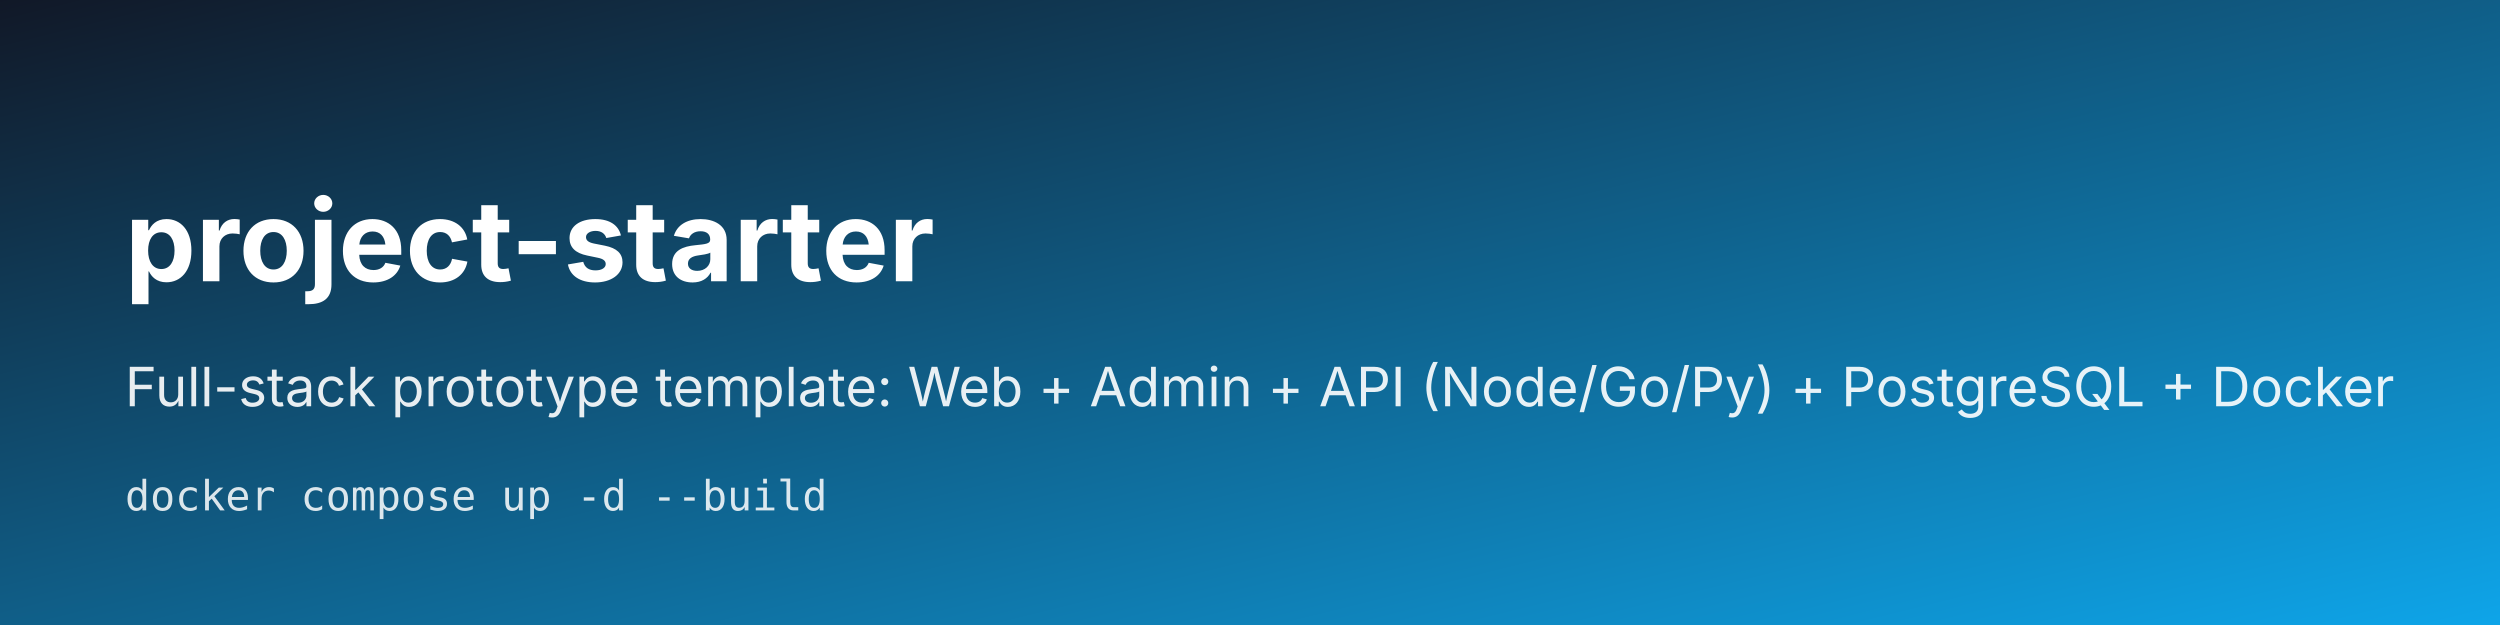
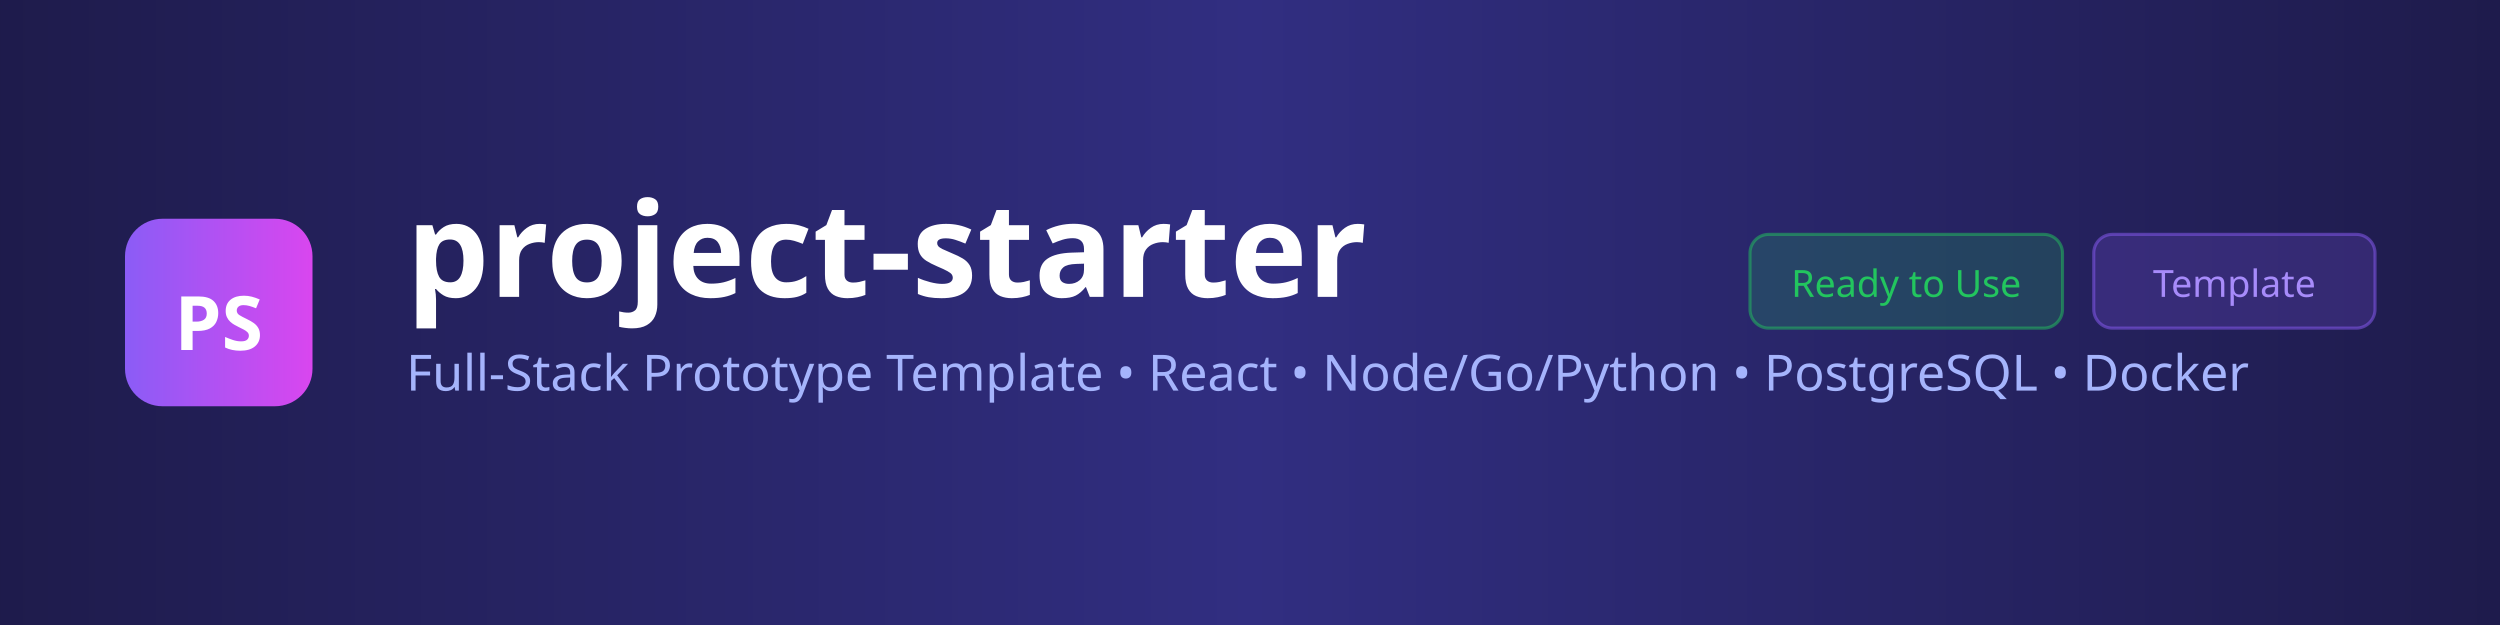
- <svg xmlns="http://www.w3.org/2000/svg" width="1200" height="300">
+ <svg xmlns="http://www.w3.org/2000/svg" viewBox="0 0 800 200">
  <defs>
-     <linearGradient id="g" x1="0" y1="0" x2="1" y2="1">
-       <stop offset="0%" stop-color="#111827" />
-       <stop offset="100%" stop-color="#0ea5e9" />
+     <linearGradient id="bg" x1="0%" y1="0%" x2="100%" y2="0%">
+       <stop offset="0%" style="stop-color:#1e1b4b" />
+       <stop offset="50%" style="stop-color:#312e81" />
+       <stop offset="100%" style="stop-color:#1e1b4b" />
+     </linearGradient>
+     <linearGradient id="accent" x1="0%" y1="0%" x2="100%" y2="0%">
+       <stop offset="0%" style="stop-color:#8b5cf6" />
+       <stop offset="100%" style="stop-color:#d946ef" />
    </linearGradient>
  </defs>
-   <rect width="1200" height="300" fill="url(#g)" />
-   <text x="60" y="135" font-family="Inter,Segoe UI,Arial" font-size="54" fill="white" font-weight="700">project-starter</text>
-   <text x="60" y="195" font-family="Inter,Segoe UI,Arial" font-size="26" fill="white" opacity="0.9">Full-stack prototype template: Web + Admin + API (Node/Go/Py) + PostgreSQL + Docker</text>
-   <text x="60" y="245" font-family="Consolas,Menlo,monospace" font-size="20" fill="white" opacity="0.85">docker compose up -d --build</text>
+   <rect width="800" height="200" fill="url(#bg)" />
+   <rect x="40" y="70" width="60" height="60" rx="12" fill="url(#accent)" />
+   <text x="70" y="112" font-family="system-ui, sans-serif" font-size="24" font-weight="bold" fill="white" text-anchor="middle">PS</text>
+   <text x="130" y="95" font-family="system-ui, sans-serif" font-size="42" font-weight="bold" fill="white">project-starter</text>
+   <text x="130" y="125" font-family="system-ui, sans-serif" font-size="16" fill="#a5b4fc">Full-Stack Prototype Template • React • Node/Go/Python • PostgreSQL • Docker</text>
+   <rect x="560" y="75" width="100" height="30" rx="6" fill="#22c55e" fill-opacity="0.2" stroke="#22c55e" stroke-opacity="0.5" />
+   <text x="610" y="95" font-family="system-ui, sans-serif" font-size="12" fill="#22c55e" text-anchor="middle">Ready to Use</text>
+   <rect x="670" y="75" width="90" height="30" rx="6" fill="#8b5cf6" fill-opacity="0.2" stroke="#8b5cf6" stroke-opacity="0.5" />
+   <text x="715" y="95" font-family="system-ui, sans-serif" font-size="12" fill="#a78bfa" text-anchor="middle">Template</text>
</svg>
